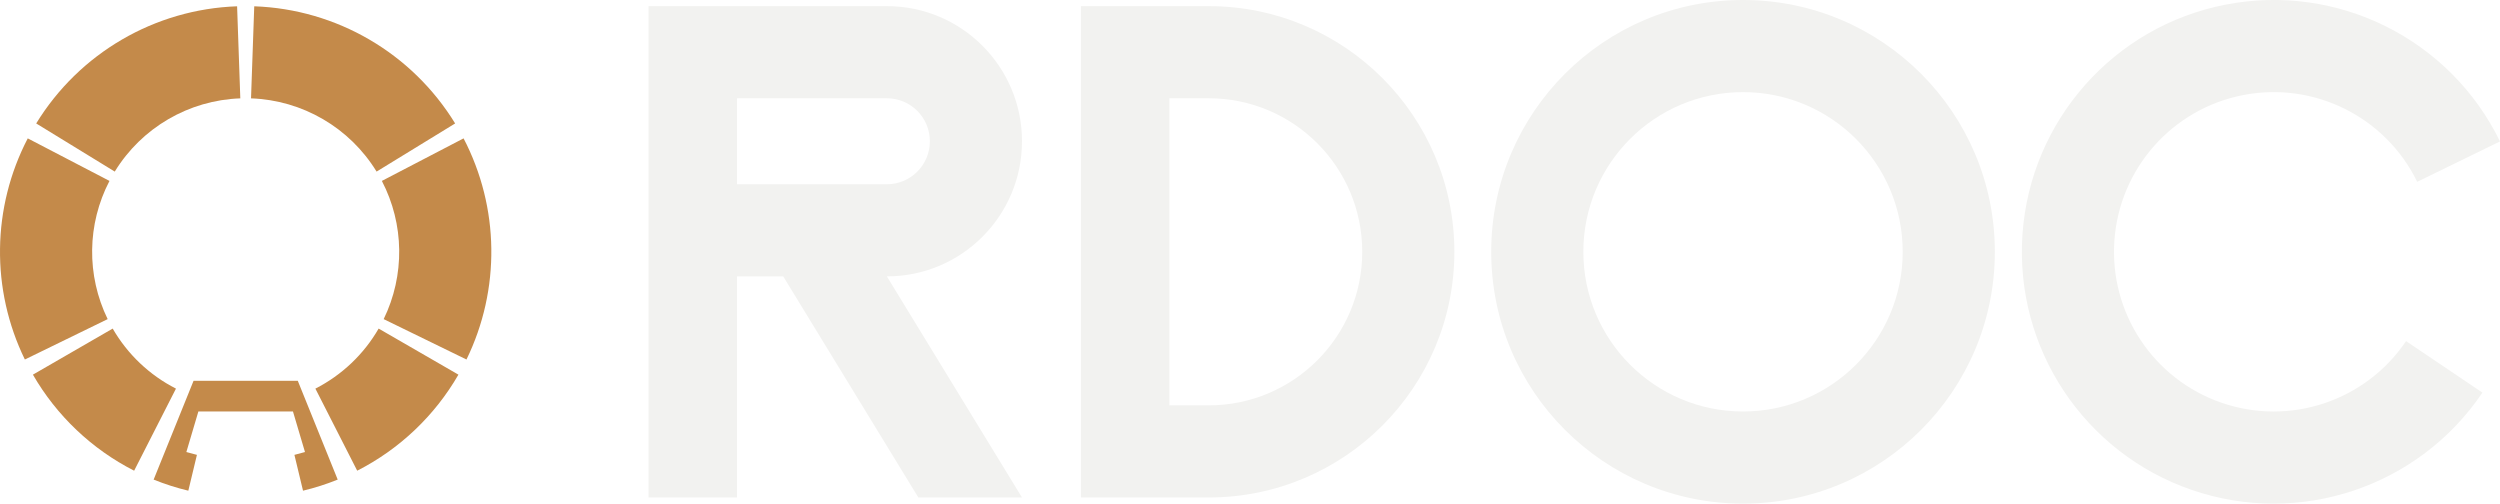
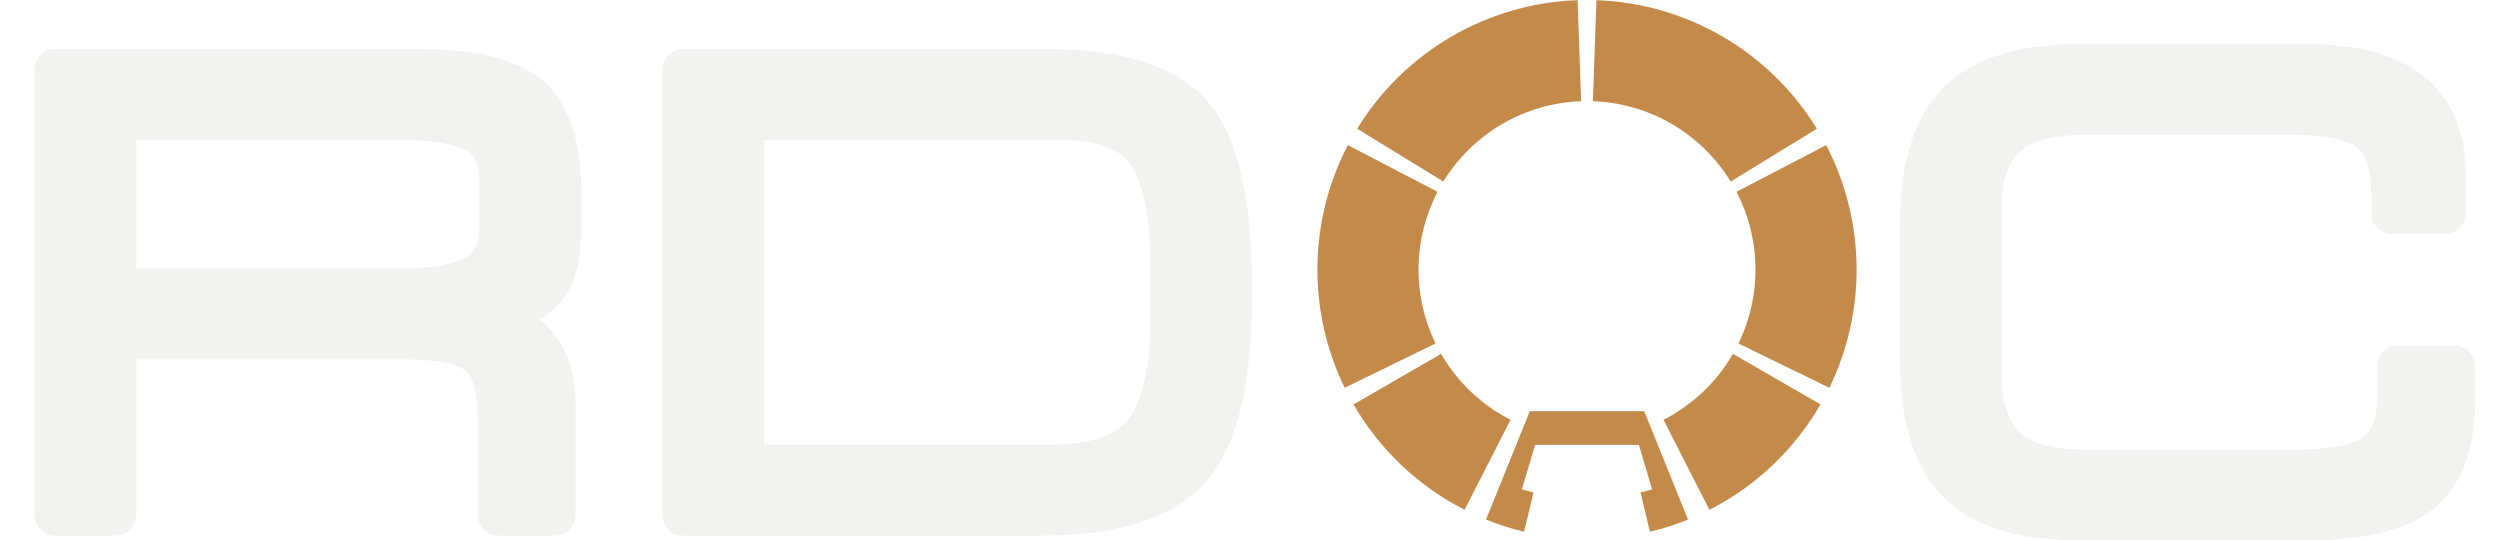
- <svg xmlns="http://www.w3.org/2000/svg" width="1017.626" height="205" viewBox="0 -2.5 1017.626 205" fill="none" role="img" aria-label="RDOC horizontal, dark">
-   <g transform="translate(-60 -60) scale(0.3125)">
-     <path fill="#C48A4A" d="M523.168,192.195 A320 320 0 0 1 784.845,344.8 L682.528,407.5 A200 200 0 0 0 518.98,312.122 Z M795.843,364.24 A320 320 0 0 1 799.614,652.279 L691.759,599.674 A200 200 0 0 0 689.402,419.65 Z M789.128,672 A320 320 0 0 1 657.277,797.122 L602.798,690.201 A200 200 0 0 0 685.205,612 Z M444.124,680 L579.876,680 L631.874,808.699 A320 320 0 0 1 586.703,823.158 L575.497,776.485 A272 272 0 0 0 589.252,772.799 L573.612,720 L450.388,720 L434.748,772.799 A272 272 0 0 0 448.503,776.485 L437.297,823.158 A320 320 0 0 1 392.126,808.699 Z M366.723,797.122 A320 320 0 0 1 234.872,672 L338.795,612 A200 200 0 0 0 421.202,690.201 Z M224.386,652.279 A320 320 0 0 1 228.157,364.24 L334.598,419.65 A200 200 0 0 0 332.241,599.674 Z M239.155,344.8 A320 320 0 0 1 500.832,192.195 L505.02,312.122 A200 200 0 0 0 341.472,407.5 Z" />
+ <svg xmlns="http://www.w3.org/2000/svg" width="1020" height="220" viewBox="0 -10 1020 220" fill="none" role="img" aria-label="RDOC horizontal, dark">
+   <g fill="#F2F2F0" stroke="#F2F2F0" stroke-width="140" stroke-linejoin="round" transform="translate(0 200) scale(0.122 -0.122)">
+     <path d="M185 0V1488H1386Q1662 1488 1768 1400Q1874 1312 1874 1074V953Q1874 805 1809 743Q1744 681 1595 663Q1855 621 1855 375V0H1667V329Q1667 480 1603 534Q1539 589 1362 589H386V0ZM386 753H1346Q1506 753 1589 798Q1673 843 1673 971V1103Q1673 1237 1593 1280Q1514 1324 1316 1324H386Z" />
+     <path transform="translate(2100)" d="M185 0V1488H1388Q1757 1488 1887 1335Q2018 1182 2018 744Q2018 310 1879 155Q1741 0 1381 0ZM386 164H1409Q1649 164 1733 281Q1817 399 1817 662V812Q1817 1104 1736 1214Q1655 1324 1442 1324H386Z" />
+     <path transform="translate(6266)" d="M1754 496H1942V386Q1942 166 1829 75Q1717 -16 1447 -16H691Q403 -16 280 110Q157 237 157 524V964Q157 1251 281 1377Q405 1504 691 1504H1448Q1910 1504 1910 1138V1008H1734V1074Q1734 1223 1662 1281Q1590 1340 1411 1340H707Q518 1340 438 1263Q358 1187 358 1019V471Q358 311 435 229Q512 148 707 148H1410Q1606 148 1680 203Q1754 258 1754 398Z" />
  </g>
-   <g transform="translate(264 0)">
-     <path fill="#F2F2F0" transform="translate(0 0)" d="M0,0 H97 A55,55 0 0 1 97,110 L152,200 H109.81 L54.81,110 H36 V200 H0 Z M36,72.5 H97 A17.5,17.5 0 0 0 97,37.5 H36 Z" />
-     <path fill="#F2F2F0" transform="translate(176 0)" d="M0,0 H52 A100,100 0 0 1 52,200 H0 Z M36,37.5 V162.5 H52 A62.5,62.5 0 0 0 52,37.5 Z" />
-     <path fill="#F2F2F0" transform="translate(343 0)" d="M205,100 A102.5,102.5 0 1 1 0,100 A102.5,102.5 0 1 1 205,100 Z M167.5,100 A65,65 0 1 0 37.5,100 A65,65 0 1 0 167.5,100 Z" />
-     <path fill="#F2F2F0" transform="translate(559 0)" d="M187.476,157.317 A102.5,102.5 0 1 1 194.626,55.067 L160.922,71.506 A65,65 0 1 0 156.387,136.348 Z" />
+   <g transform="translate(537.5 -10)">
+     <g transform="translate(-66 -66) scale(0.34375)">
+       <path fill="#C48A4A" d="M523.168,192.195 A320 320 0 0 1 784.845,344.8 L682.528,407.5 A200 200 0 0 0 518.98,312.122 Z M795.843,364.24 A320 320 0 0 1 799.614,652.279 L691.759,599.674 A200 200 0 0 0 689.402,419.65 Z M789.128,672 A320 320 0 0 1 657.277,797.122 L602.798,690.201 A200 200 0 0 0 685.205,612 Z M444.124,680 L579.876,680 L631.874,808.699 A320 320 0 0 1 586.703,823.158 L575.497,776.485 A272 272 0 0 0 589.252,772.799 L573.612,720 L450.388,720 L434.748,772.799 A272 272 0 0 0 448.503,776.485 L437.297,823.158 A320 320 0 0 1 392.126,808.699 Z M366.723,797.122 A320 320 0 0 1 234.872,672 L338.795,612 A200 200 0 0 0 421.202,690.201 Z M224.386,652.279 A320 320 0 0 1 228.157,364.24 L334.598,419.65 A200 200 0 0 0 332.241,599.674 Z M239.155,344.8 A320 320 0 0 1 500.832,192.195 L505.02,312.122 A200 200 0 0 0 341.472,407.5 Z" />
+     </g>
  </g>
</svg>
